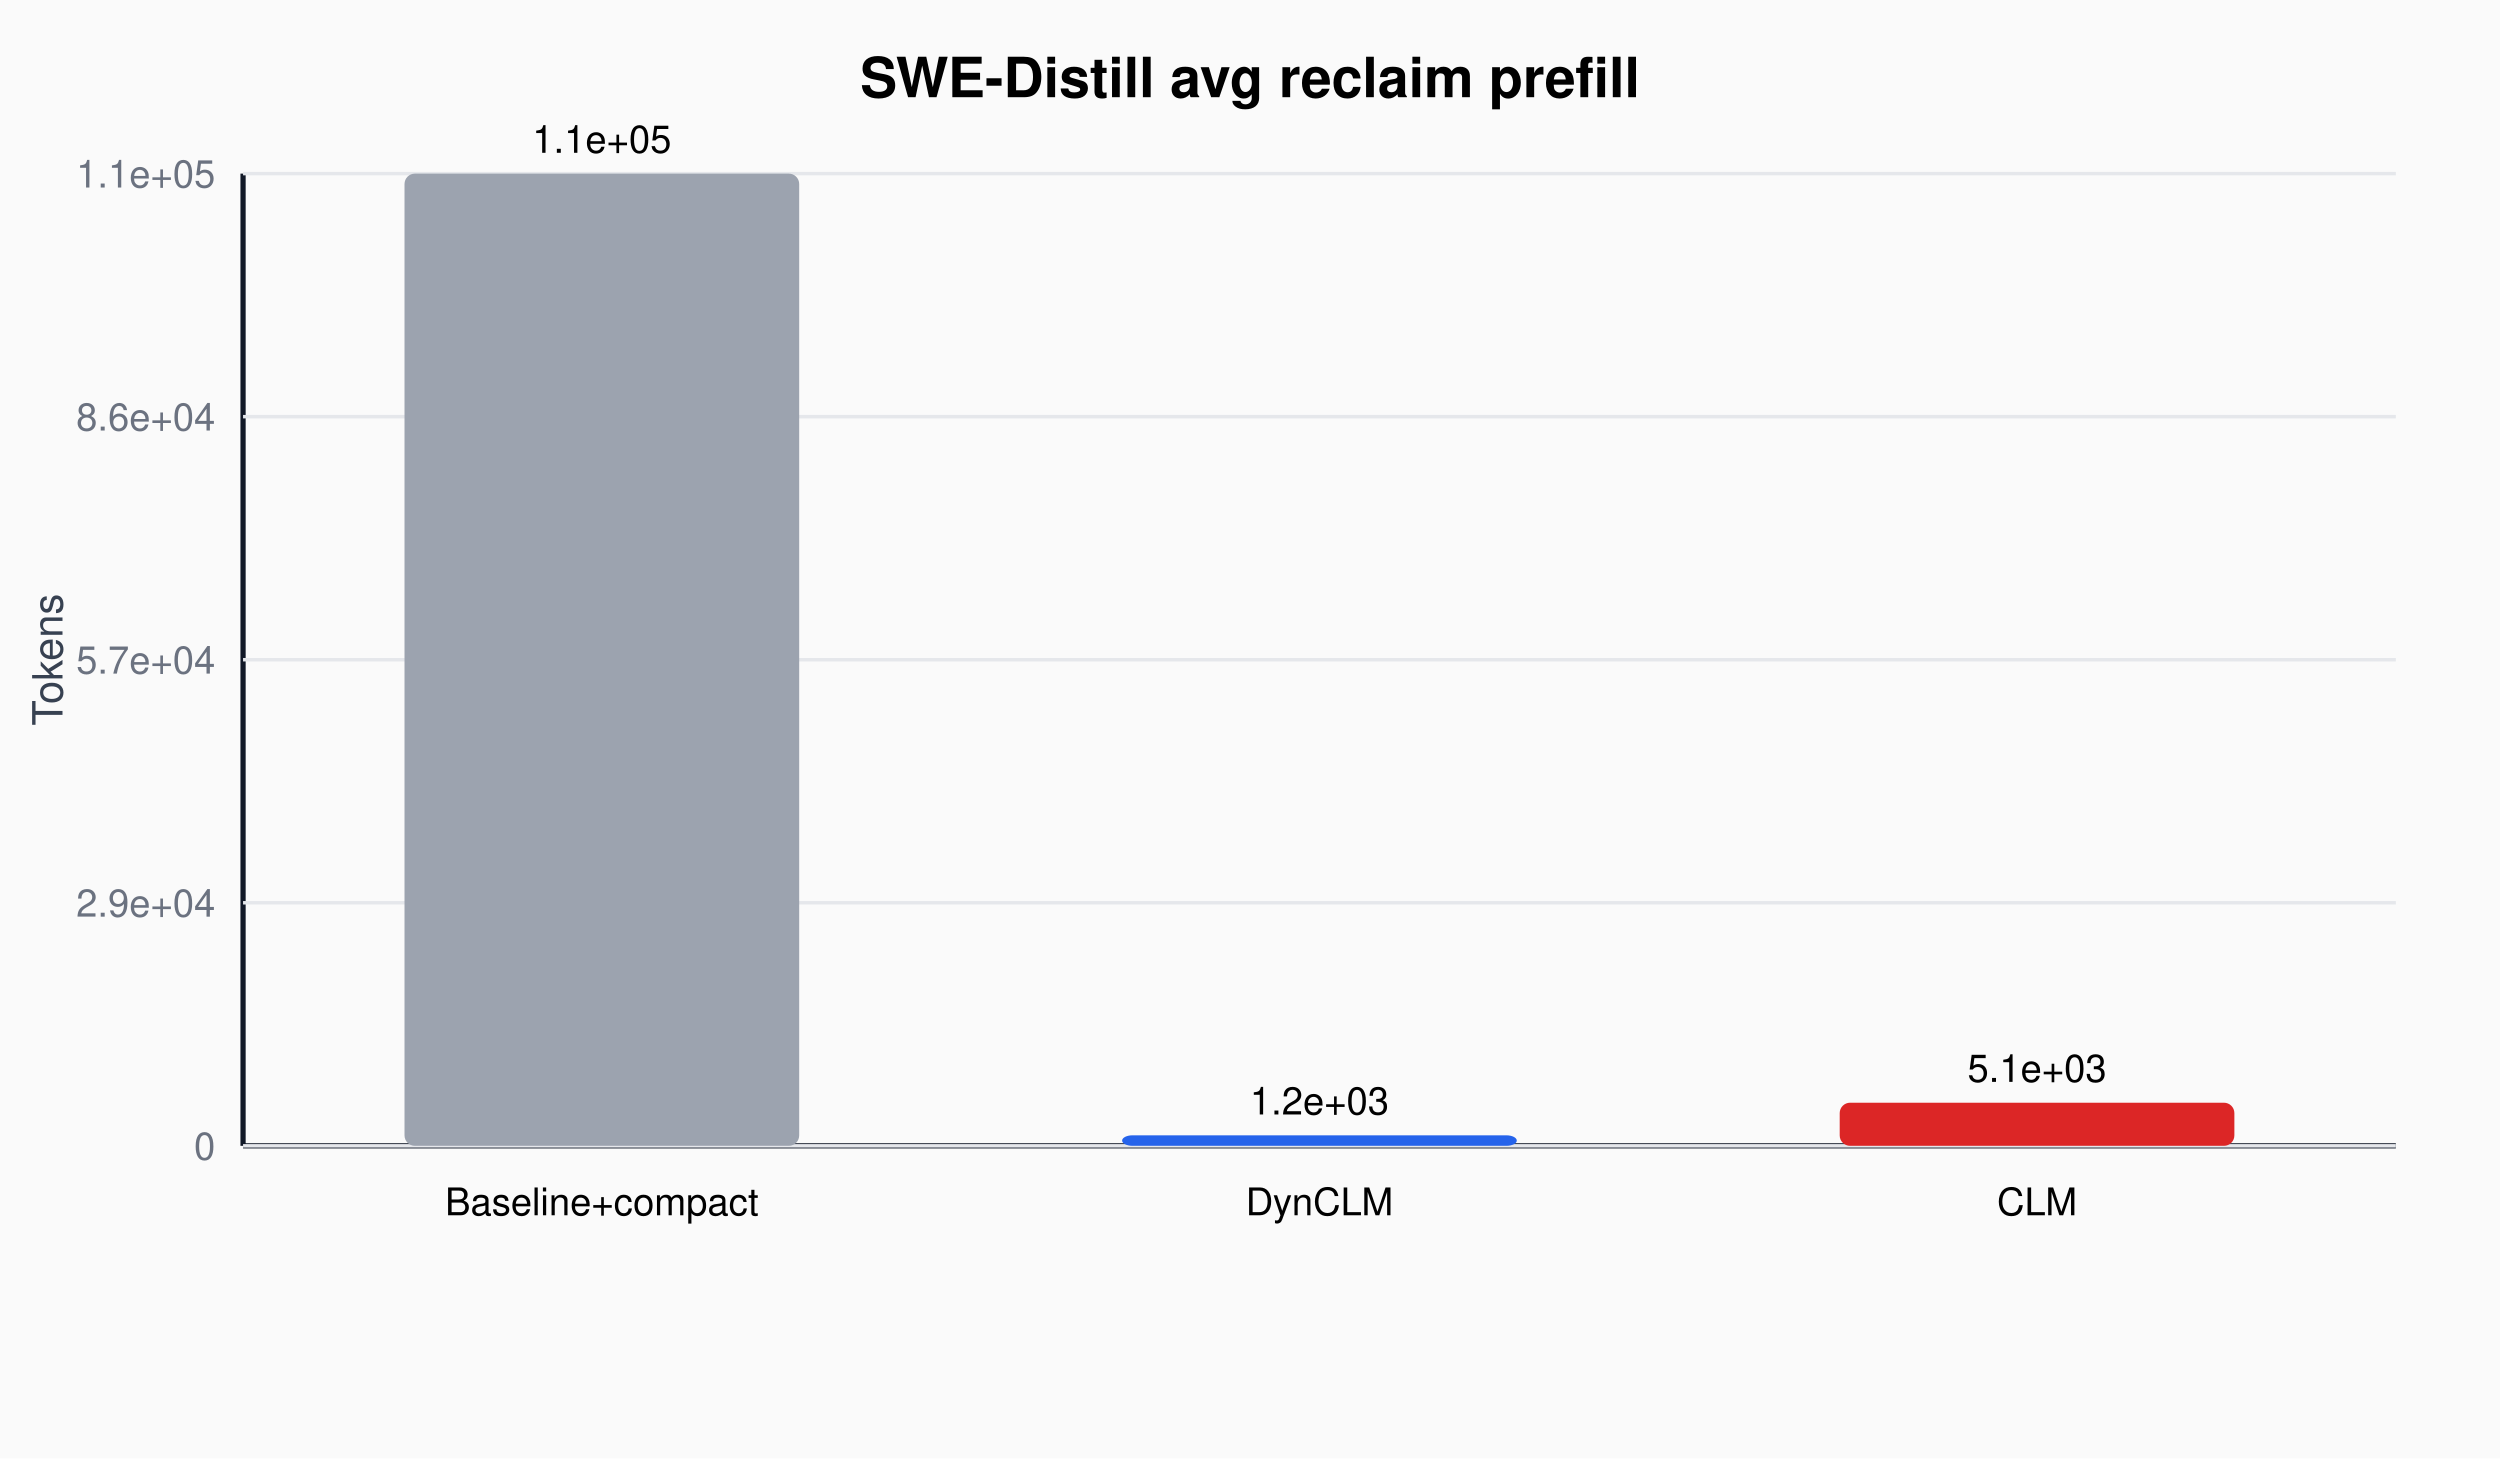
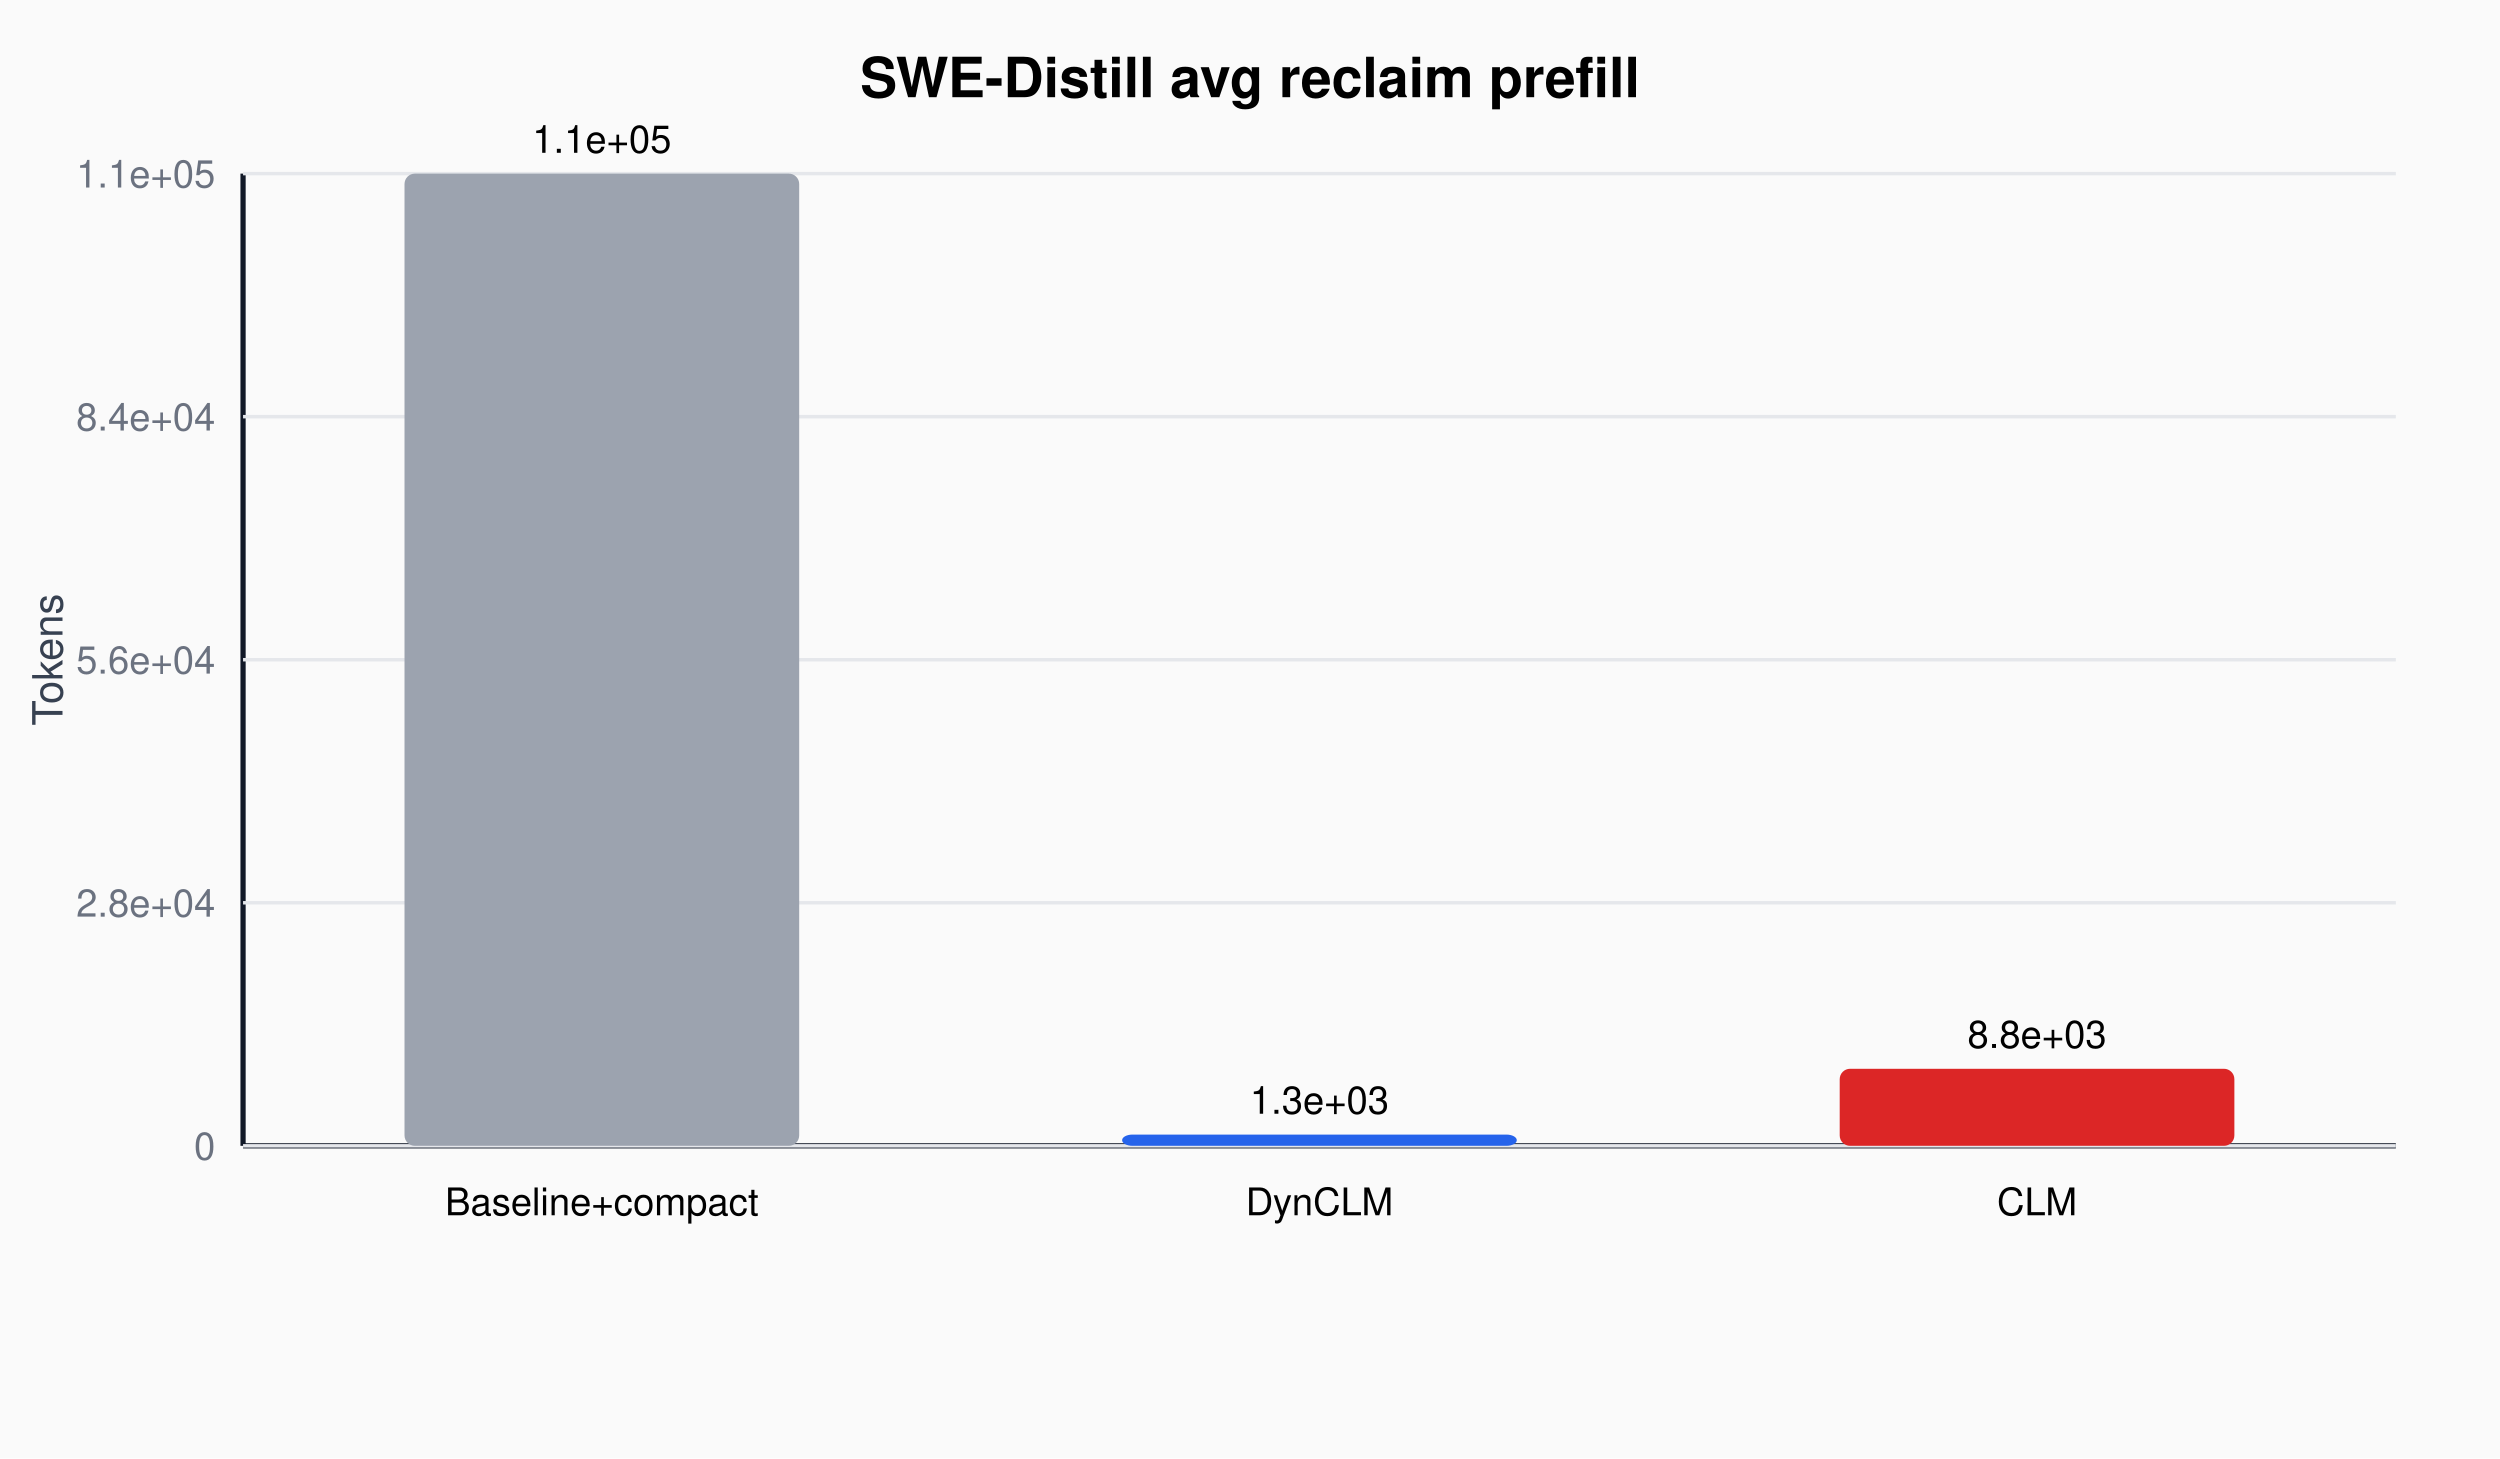
<svg xmlns="http://www.w3.org/2000/svg" width="720" height="420" viewBox="0 0 720 420">
  <rect width="100%" height="100%" fill="#fafafa" />
  <text x="360.0" y="28" text-anchor="middle" font-family="Helvetica,Arial,sans-serif" font-size="16" font-weight="700">SWE-Distill avg reclaim prefill</text>
  <text x="18" y="190.0" transform="rotate(-90 18,190.0)" text-anchor="middle" font-family="Helvetica,Arial,sans-serif" font-size="12" fill="#374151">Tokens</text>
  <line x1="70" y1="50" x2="70" y2="330" stroke="#111827" stroke-width="1.5" />
  <line x1="70" y1="330" x2="690" y2="330" stroke="#111827" stroke-width="1.5" />
  <line x1="70" y1="50.0" x2="690" y2="50.0" stroke="#e5e7eb" />
  <text x="62" y="54.0" text-anchor="end" font-family="Helvetica,Arial,sans-serif" font-size="11" fill="#6b7280">1.1e+05</text>
  <line x1="70" y1="120.0" x2="690" y2="120.0" stroke="#e5e7eb" />
-   <text x="62" y="124.0" text-anchor="end" font-family="Helvetica,Arial,sans-serif" font-size="11" fill="#6b7280">8.6e+04</text>
+   <text x="62" y="124.0" text-anchor="end" font-family="Helvetica,Arial,sans-serif" font-size="11" fill="#6b7280">8.4e+04</text>
  <line x1="70" y1="190.0" x2="690" y2="190.0" stroke="#e5e7eb" />
-   <text x="62" y="194.0" text-anchor="end" font-family="Helvetica,Arial,sans-serif" font-size="11" fill="#6b7280">5.7e+04</text>
+   <text x="62" y="194.0" text-anchor="end" font-family="Helvetica,Arial,sans-serif" font-size="11" fill="#6b7280">5.6e+04</text>
  <line x1="70" y1="260.0" x2="690" y2="260.0" stroke="#e5e7eb" />
-   <text x="62" y="264.0" text-anchor="end" font-family="Helvetica,Arial,sans-serif" font-size="11" fill="#6b7280">2.9e+04</text>
+   <text x="62" y="264.0" text-anchor="end" font-family="Helvetica,Arial,sans-serif" font-size="11" fill="#6b7280">2.8e+04</text>
  <line x1="70" y1="330.0" x2="690" y2="330.0" stroke="#e5e7eb" />
  <text x="62" y="334.0" text-anchor="end" font-family="Helvetica,Arial,sans-serif" font-size="11" fill="#6b7280">0</text>
  <rect x="116.5" y="50.0" width="113.667" height="280.0" fill="#9ca3af" rx="3" />
  <text x="173.333" y="44.0" text-anchor="middle" font-family="Helvetica,Arial,sans-serif" font-size="11">1.1e+05</text>
  <text x="173.333" y="350" text-anchor="middle" font-family="Helvetica,Arial,sans-serif" font-size="11">Baseline+compact</text>
-   <rect x="323.167" y="326.97" width="113.667" height="3.03" fill="#2563eb" rx="3" />
-   <text x="380" y="320.97" text-anchor="middle" font-family="Helvetica,Arial,sans-serif" font-size="11">1.2e+03</text>
+   <rect x="323.167" y="326.756" width="113.667" height="3.244" fill="#2563eb" rx="3" />
+   <text x="380" y="320.756" text-anchor="middle" font-family="Helvetica,Arial,sans-serif" font-size="11">1.3e+03</text>
  <text x="380" y="350" text-anchor="middle" font-family="Helvetica,Arial,sans-serif" font-size="11">DynCLM</text>
-   <rect x="529.833" y="317.58" width="113.667" height="12.42" fill="#dc2626" rx="3" />
-   <text x="586.667" y="311.58" text-anchor="middle" font-family="Helvetica,Arial,sans-serif" font-size="11">5.1e+03</text>
+   <rect x="529.833" y="307.807" width="113.667" height="22.193" fill="#dc2626" rx="3" />
+   <text x="586.667" y="301.807" text-anchor="middle" font-family="Helvetica,Arial,sans-serif" font-size="11">8.8e+03</text>
  <text x="586.667" y="350" text-anchor="middle" font-family="Helvetica,Arial,sans-serif" font-size="11">CLM</text>
</svg>
